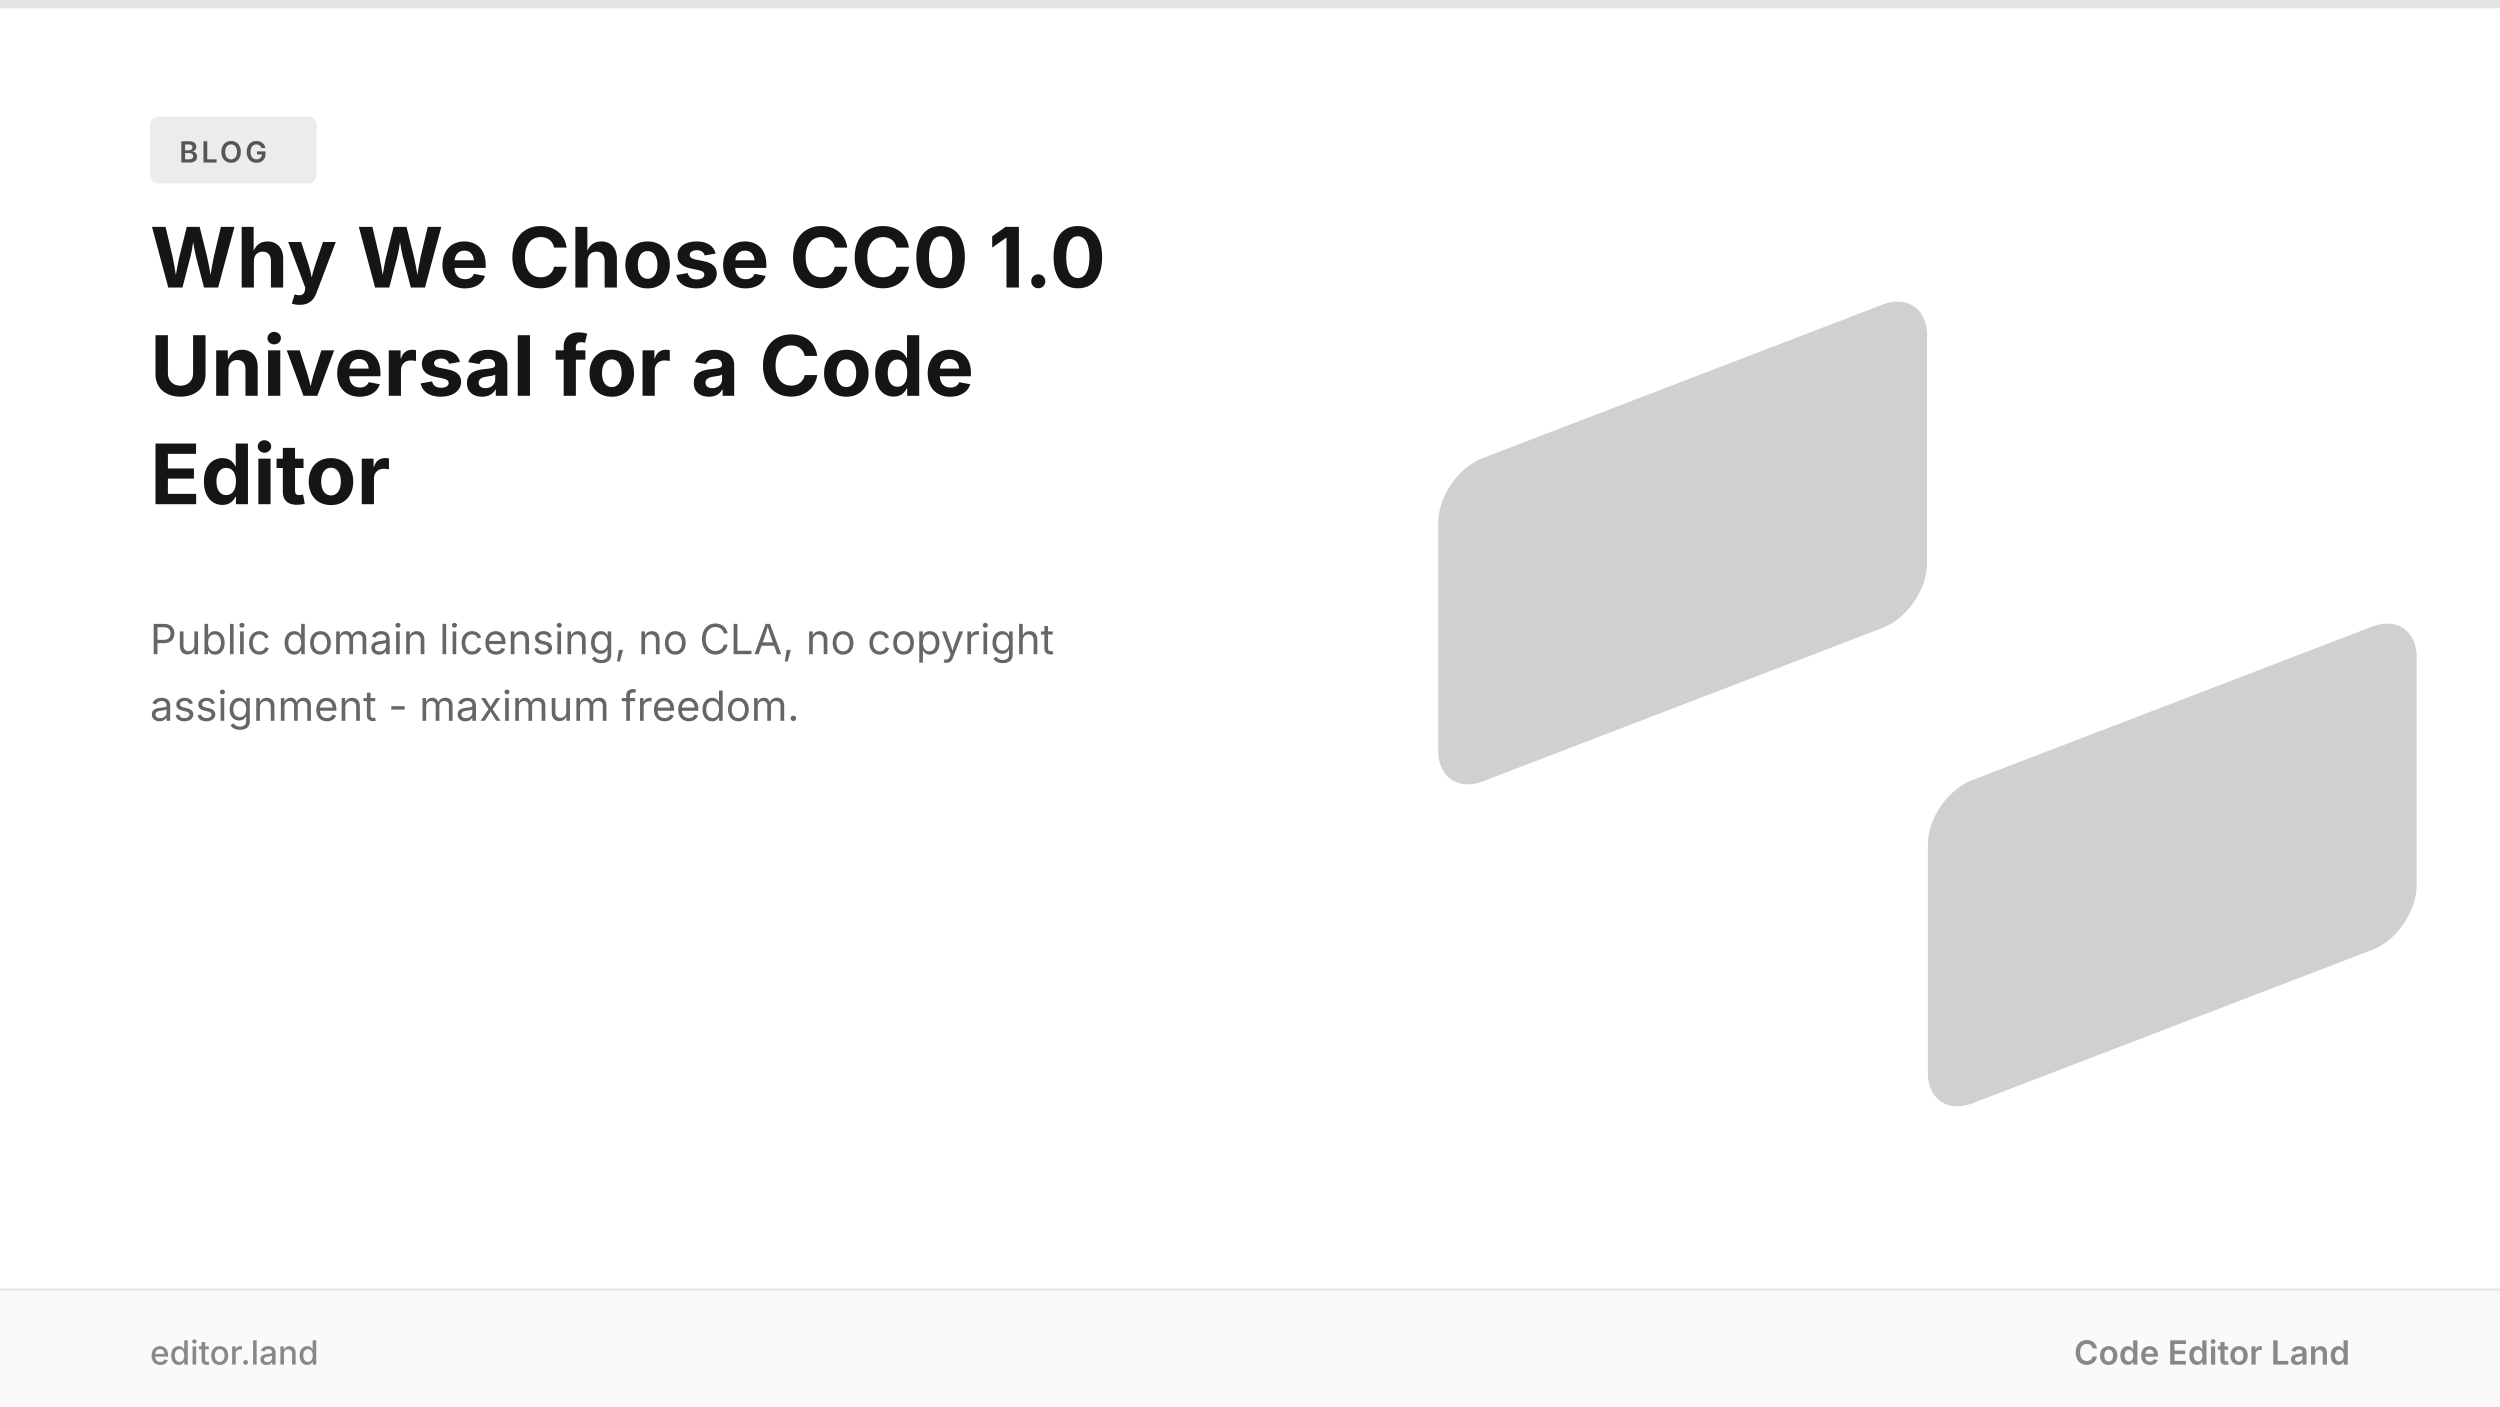
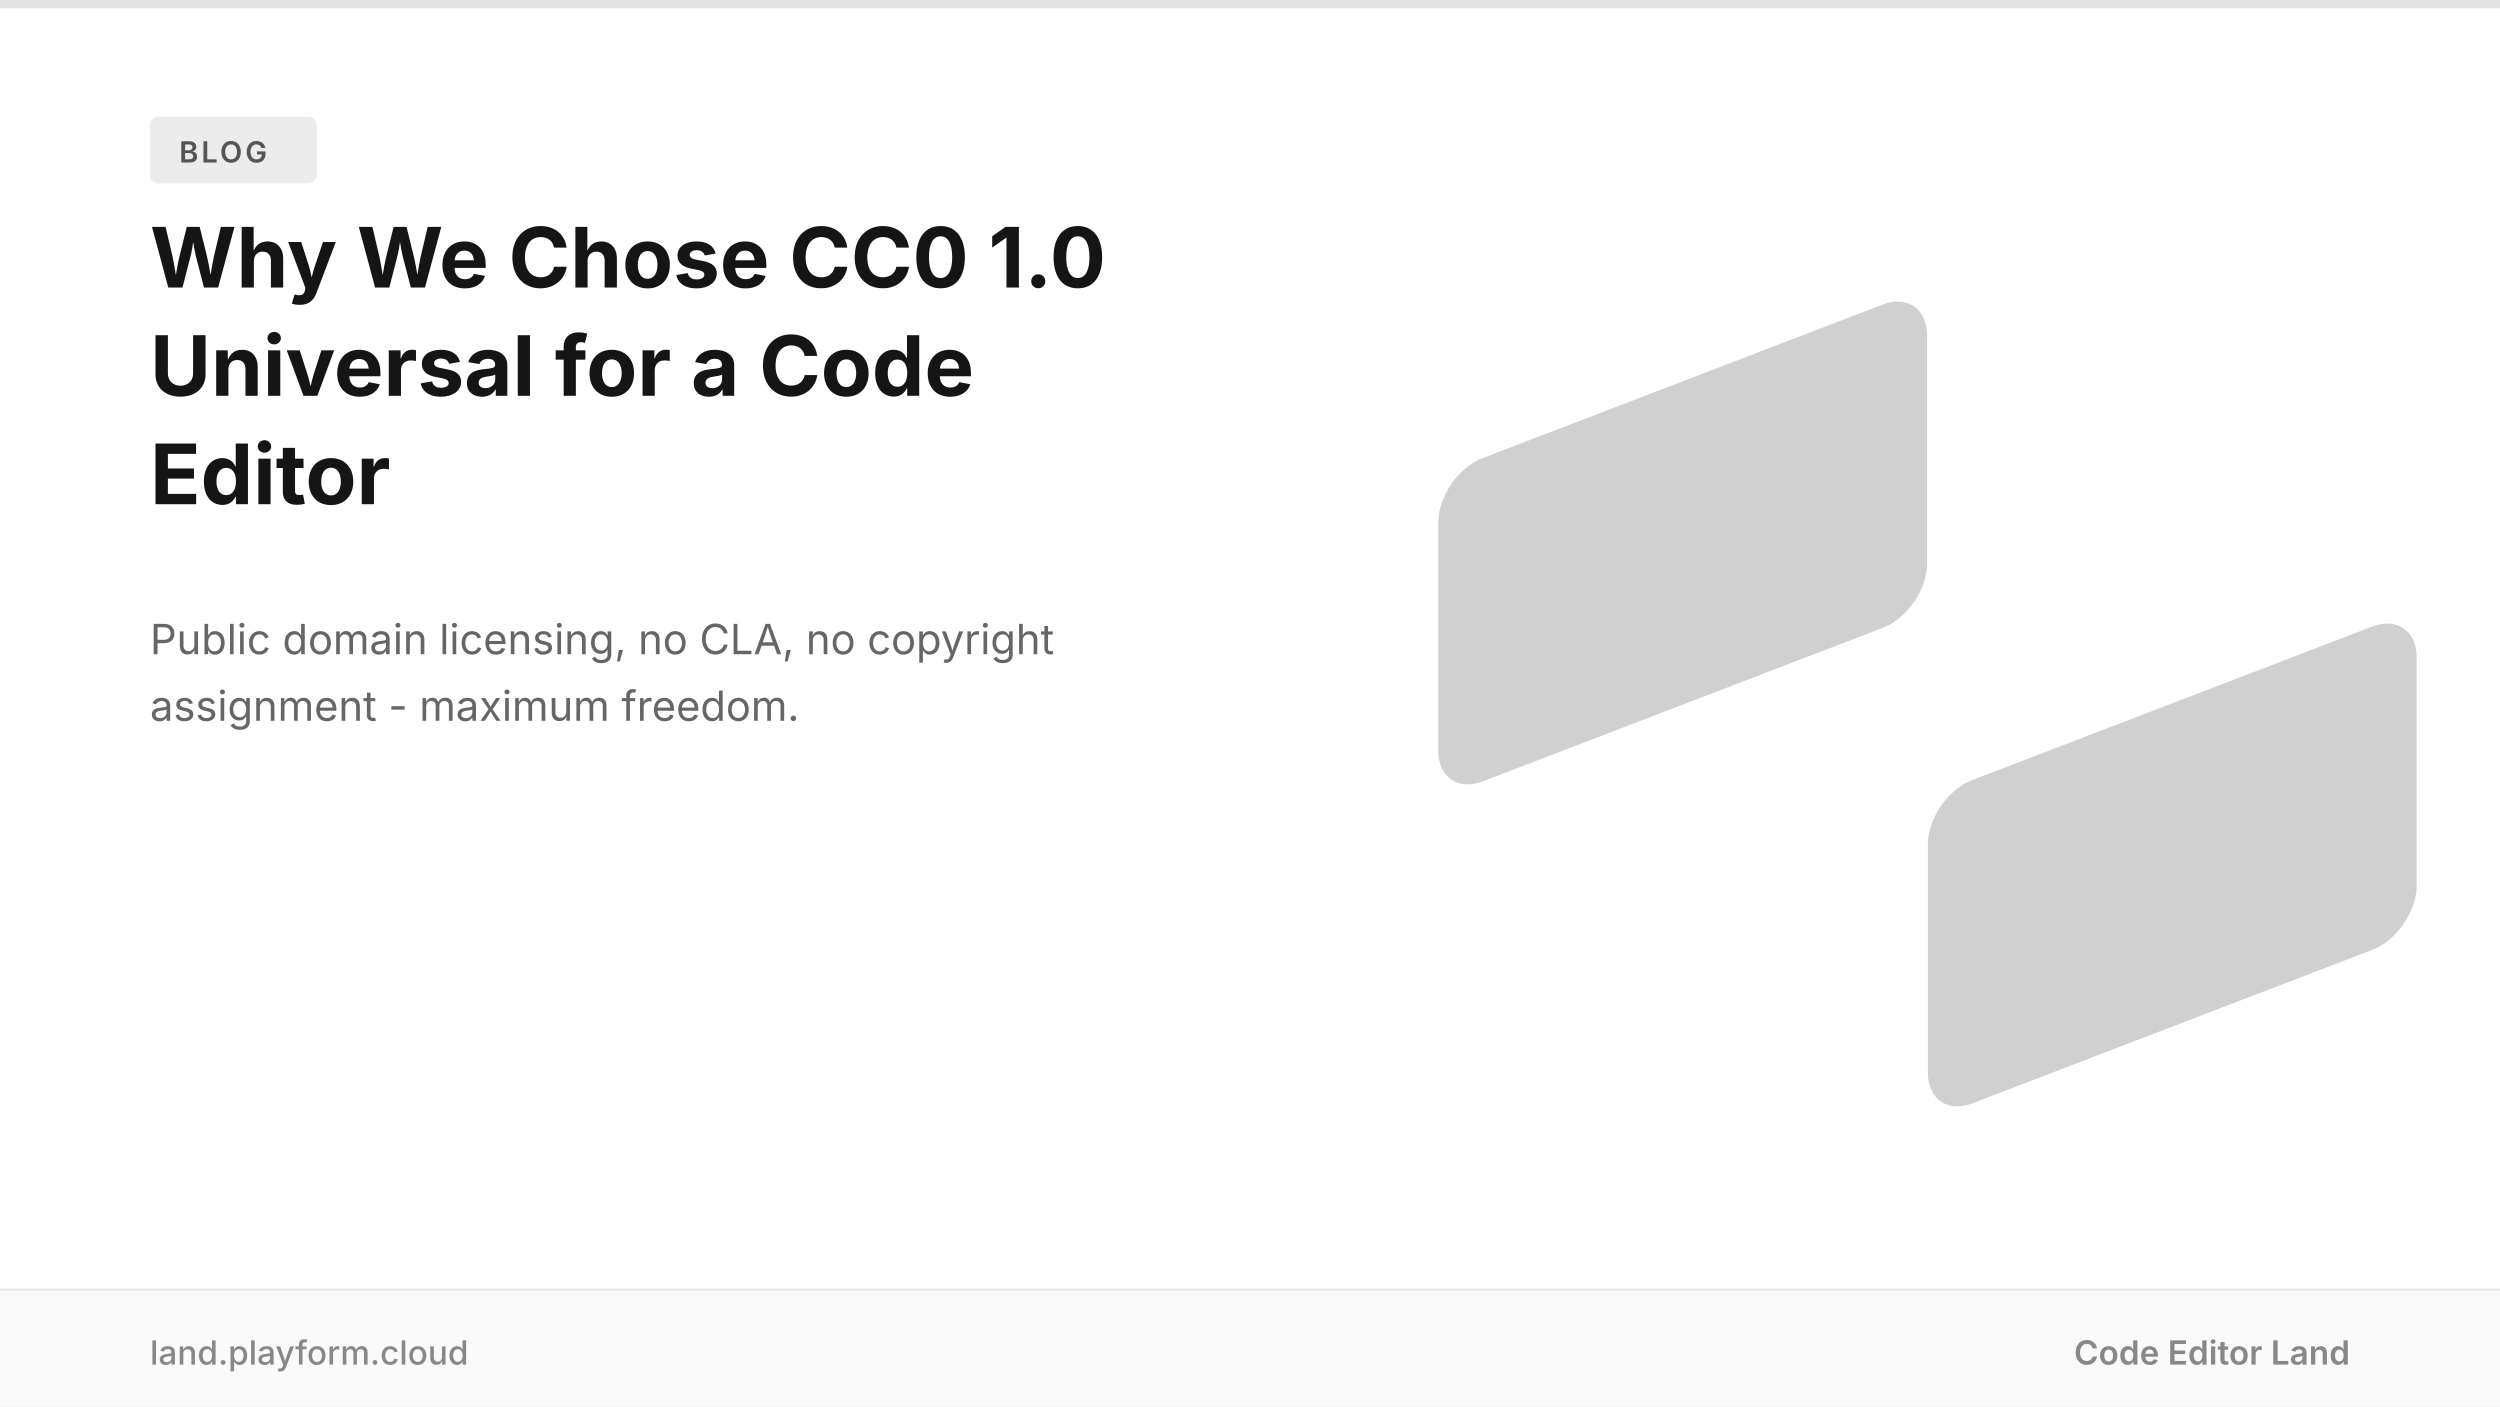
<svg xmlns="http://www.w3.org/2000/svg" width="1200" height="675" viewBox="0 0 1200 675">
  <path fill="#fff" d="M0 0h1200v675H0z" />
  <path fill="#151515" fill-opacity=".12" d="M0 0h1200v4H0z" />
  <rect width="1005.28" height="620.771" fill="#151515" fill-opacity=".2" rx="91.389" transform="matrix(-.2334 .08959 0 .25 925 138)" />
  <rect width="1005.28" height="620.771" fill="#151515" fill-opacity=".2" rx="91.389" transform="matrix(-.2334 .08959 0 .25 1160 292.55)" />
  <rect width="80" height="32" x="72" y="56" fill="#151515" fill-opacity=".08" rx="4" />
  <text x="86" y="78" fill="#555" font-family="system-ui, -apple-system, 'Segoe UI', sans-serif" font-size="14" font-weight="600" letter-spacing=".1em">BLOG</text>
  <text x="72" y="138" fill="#151515" font-family="system-ui, -apple-system, 'Segoe UI', sans-serif" font-size="40" font-weight="700">Why We Chose CC0 1.0</text>
  <text x="72" y="190" fill="#151515" font-family="system-ui, -apple-system, 'Segoe UI', sans-serif" font-size="40" font-weight="700">Universal for a Code</text>
  <text x="72" y="242" fill="#151515" font-family="system-ui, -apple-system, 'Segoe UI', sans-serif" font-size="40" font-weight="700">Editor</text>
  <text x="72" y="314" fill="#666" font-family="system-ui, -apple-system, 'Segoe UI', sans-serif" font-size="20" font-weight="400">Public domain licensing, no CLA, no copyright</text>
  <text x="72" y="346" fill="#666" font-family="system-ui, -apple-system, 'Segoe UI', sans-serif" font-size="20" font-weight="400">assignment - maximum freedom.</text>
  <path fill="#fafafa" d="M0 619h1200v56H0z" />
  <path stroke="#e5e5e5" d="M0 619h1200" />
-   <text x="72" y="655" fill="#888" font-family="system-ui, -apple-system, 'Segoe UI', sans-serif" font-size="16" font-weight="500">editor.land</text>
+   <text x="72" y="655" fill="#888" font-family="system-ui, -apple-system, 'Segoe UI', sans-serif" font-size="16" font-weight="500">land.playform.cloud</text>
  <text x="1128" y="655" fill="#888" font-family="system-ui, -apple-system, 'Segoe UI', sans-serif" font-size="16" font-weight="600" text-anchor="end">Code Editor Land</text>
</svg>
